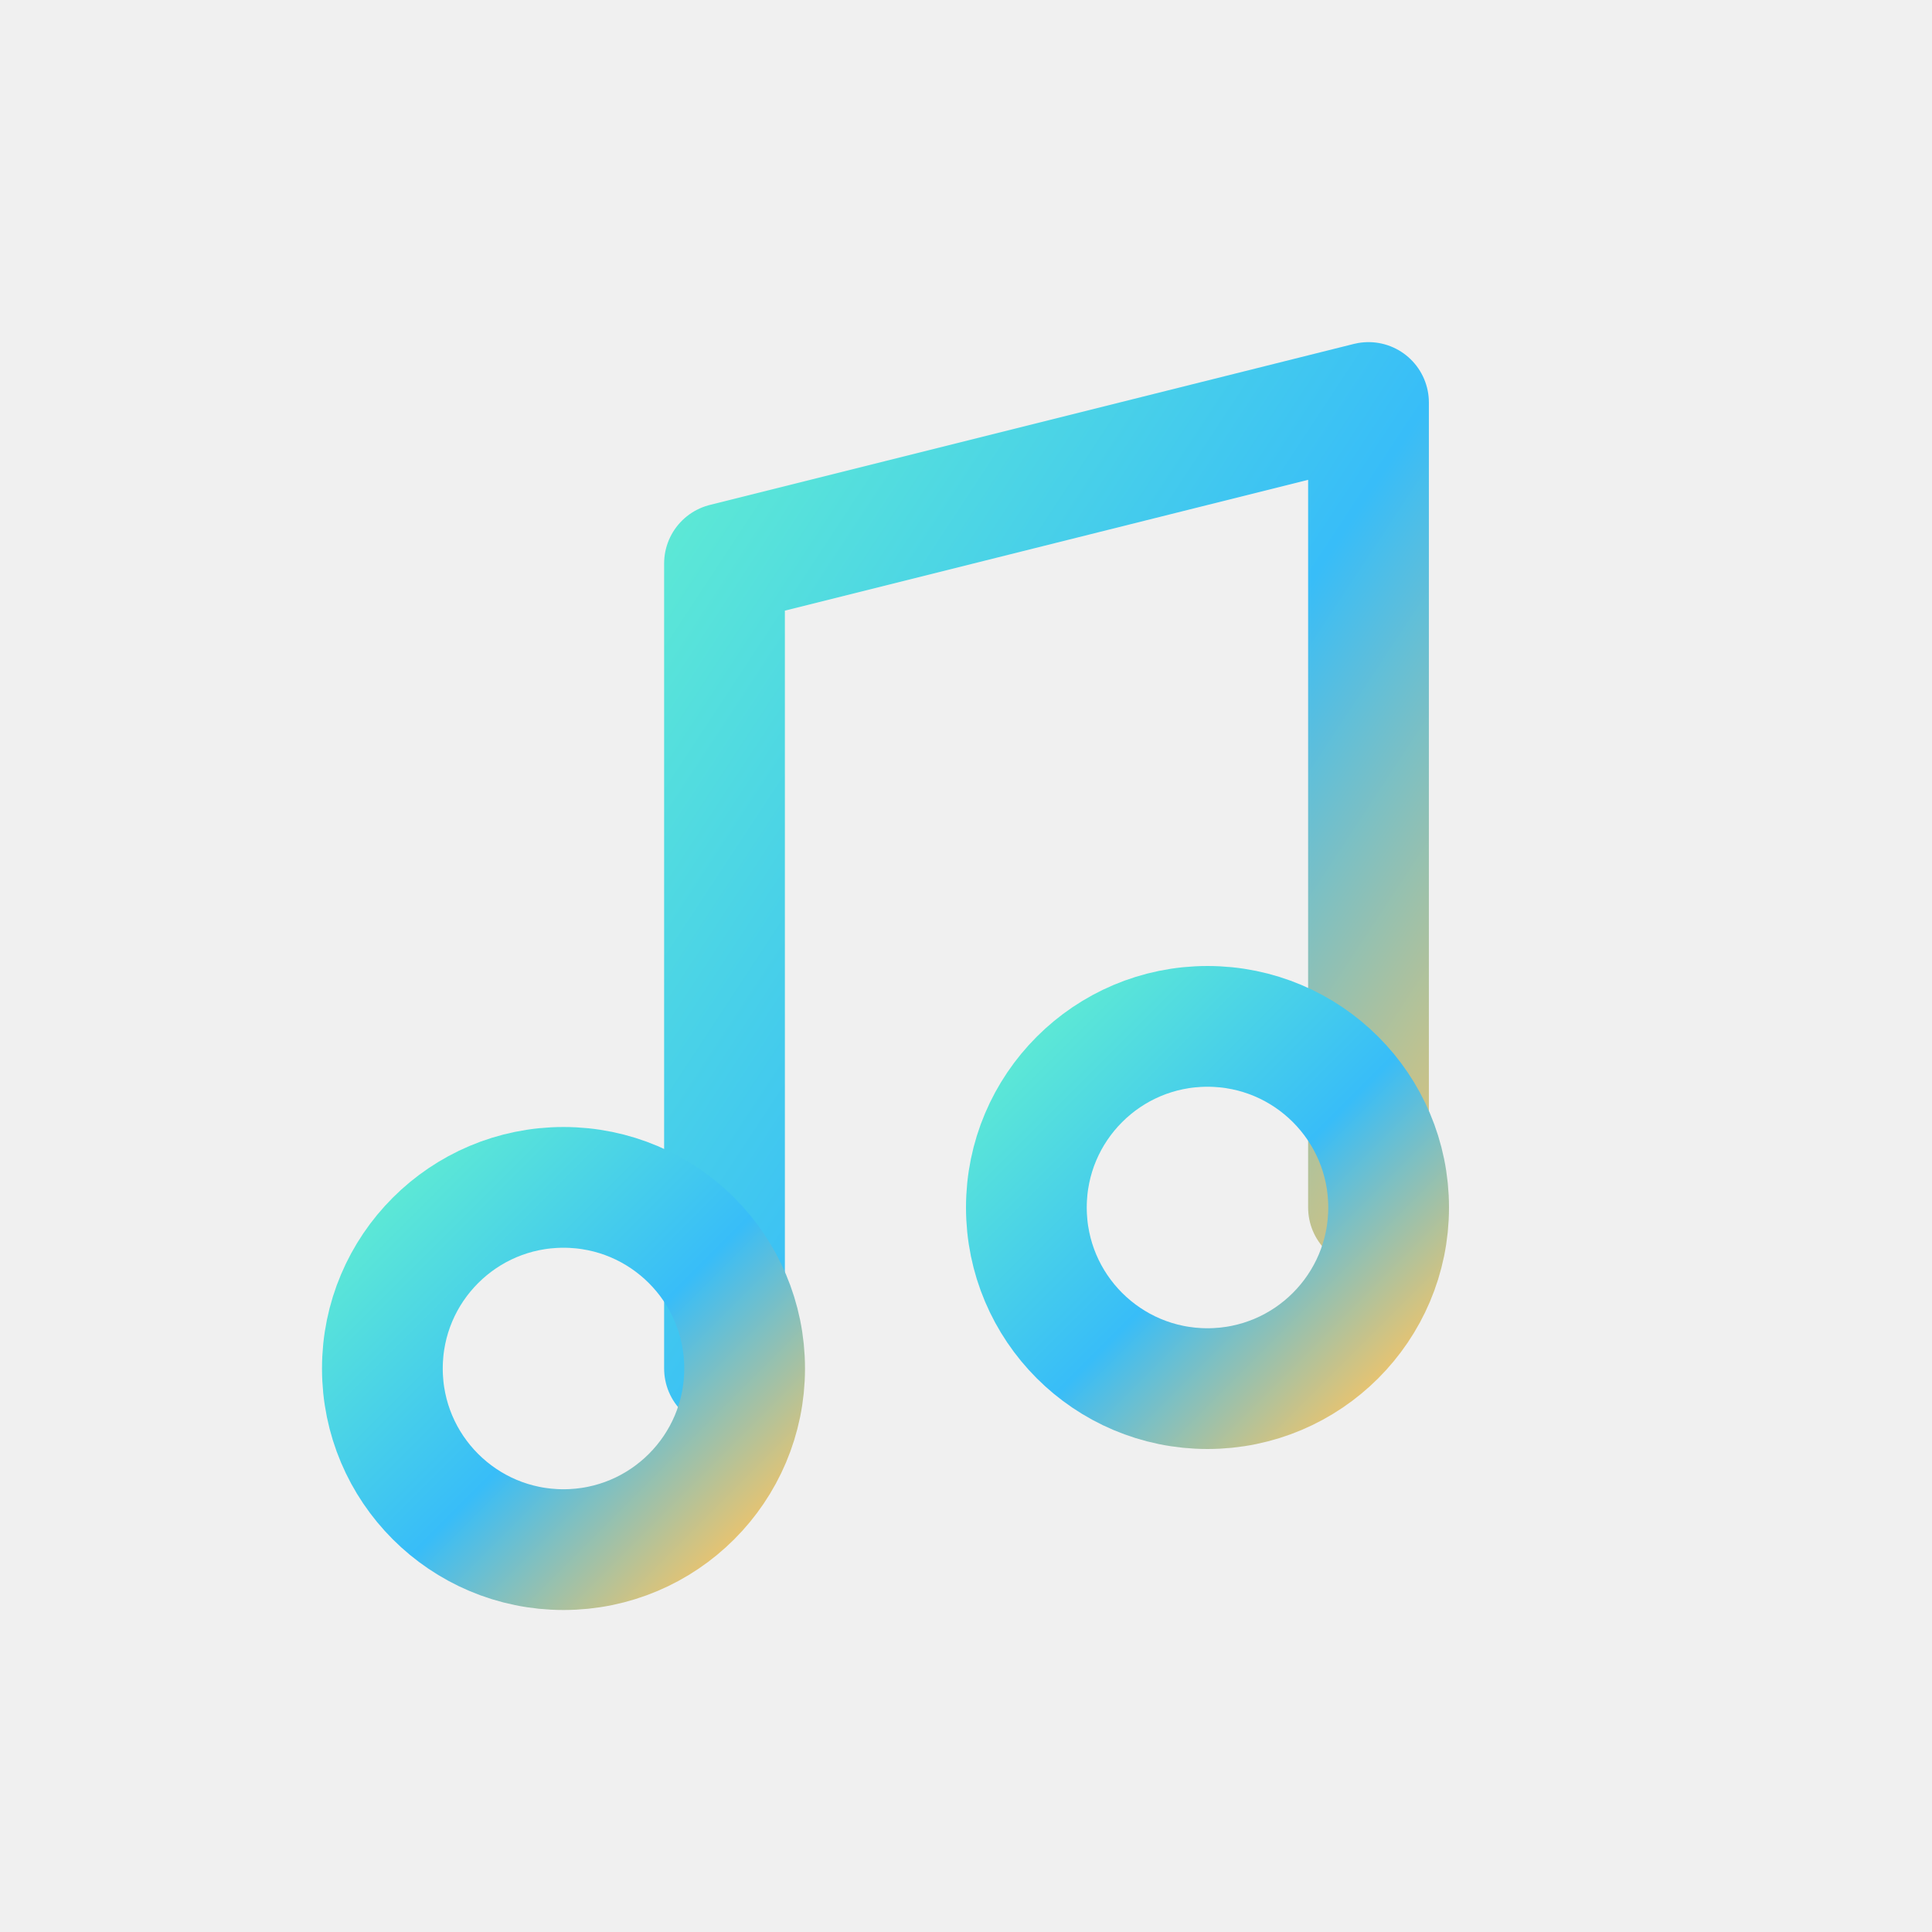
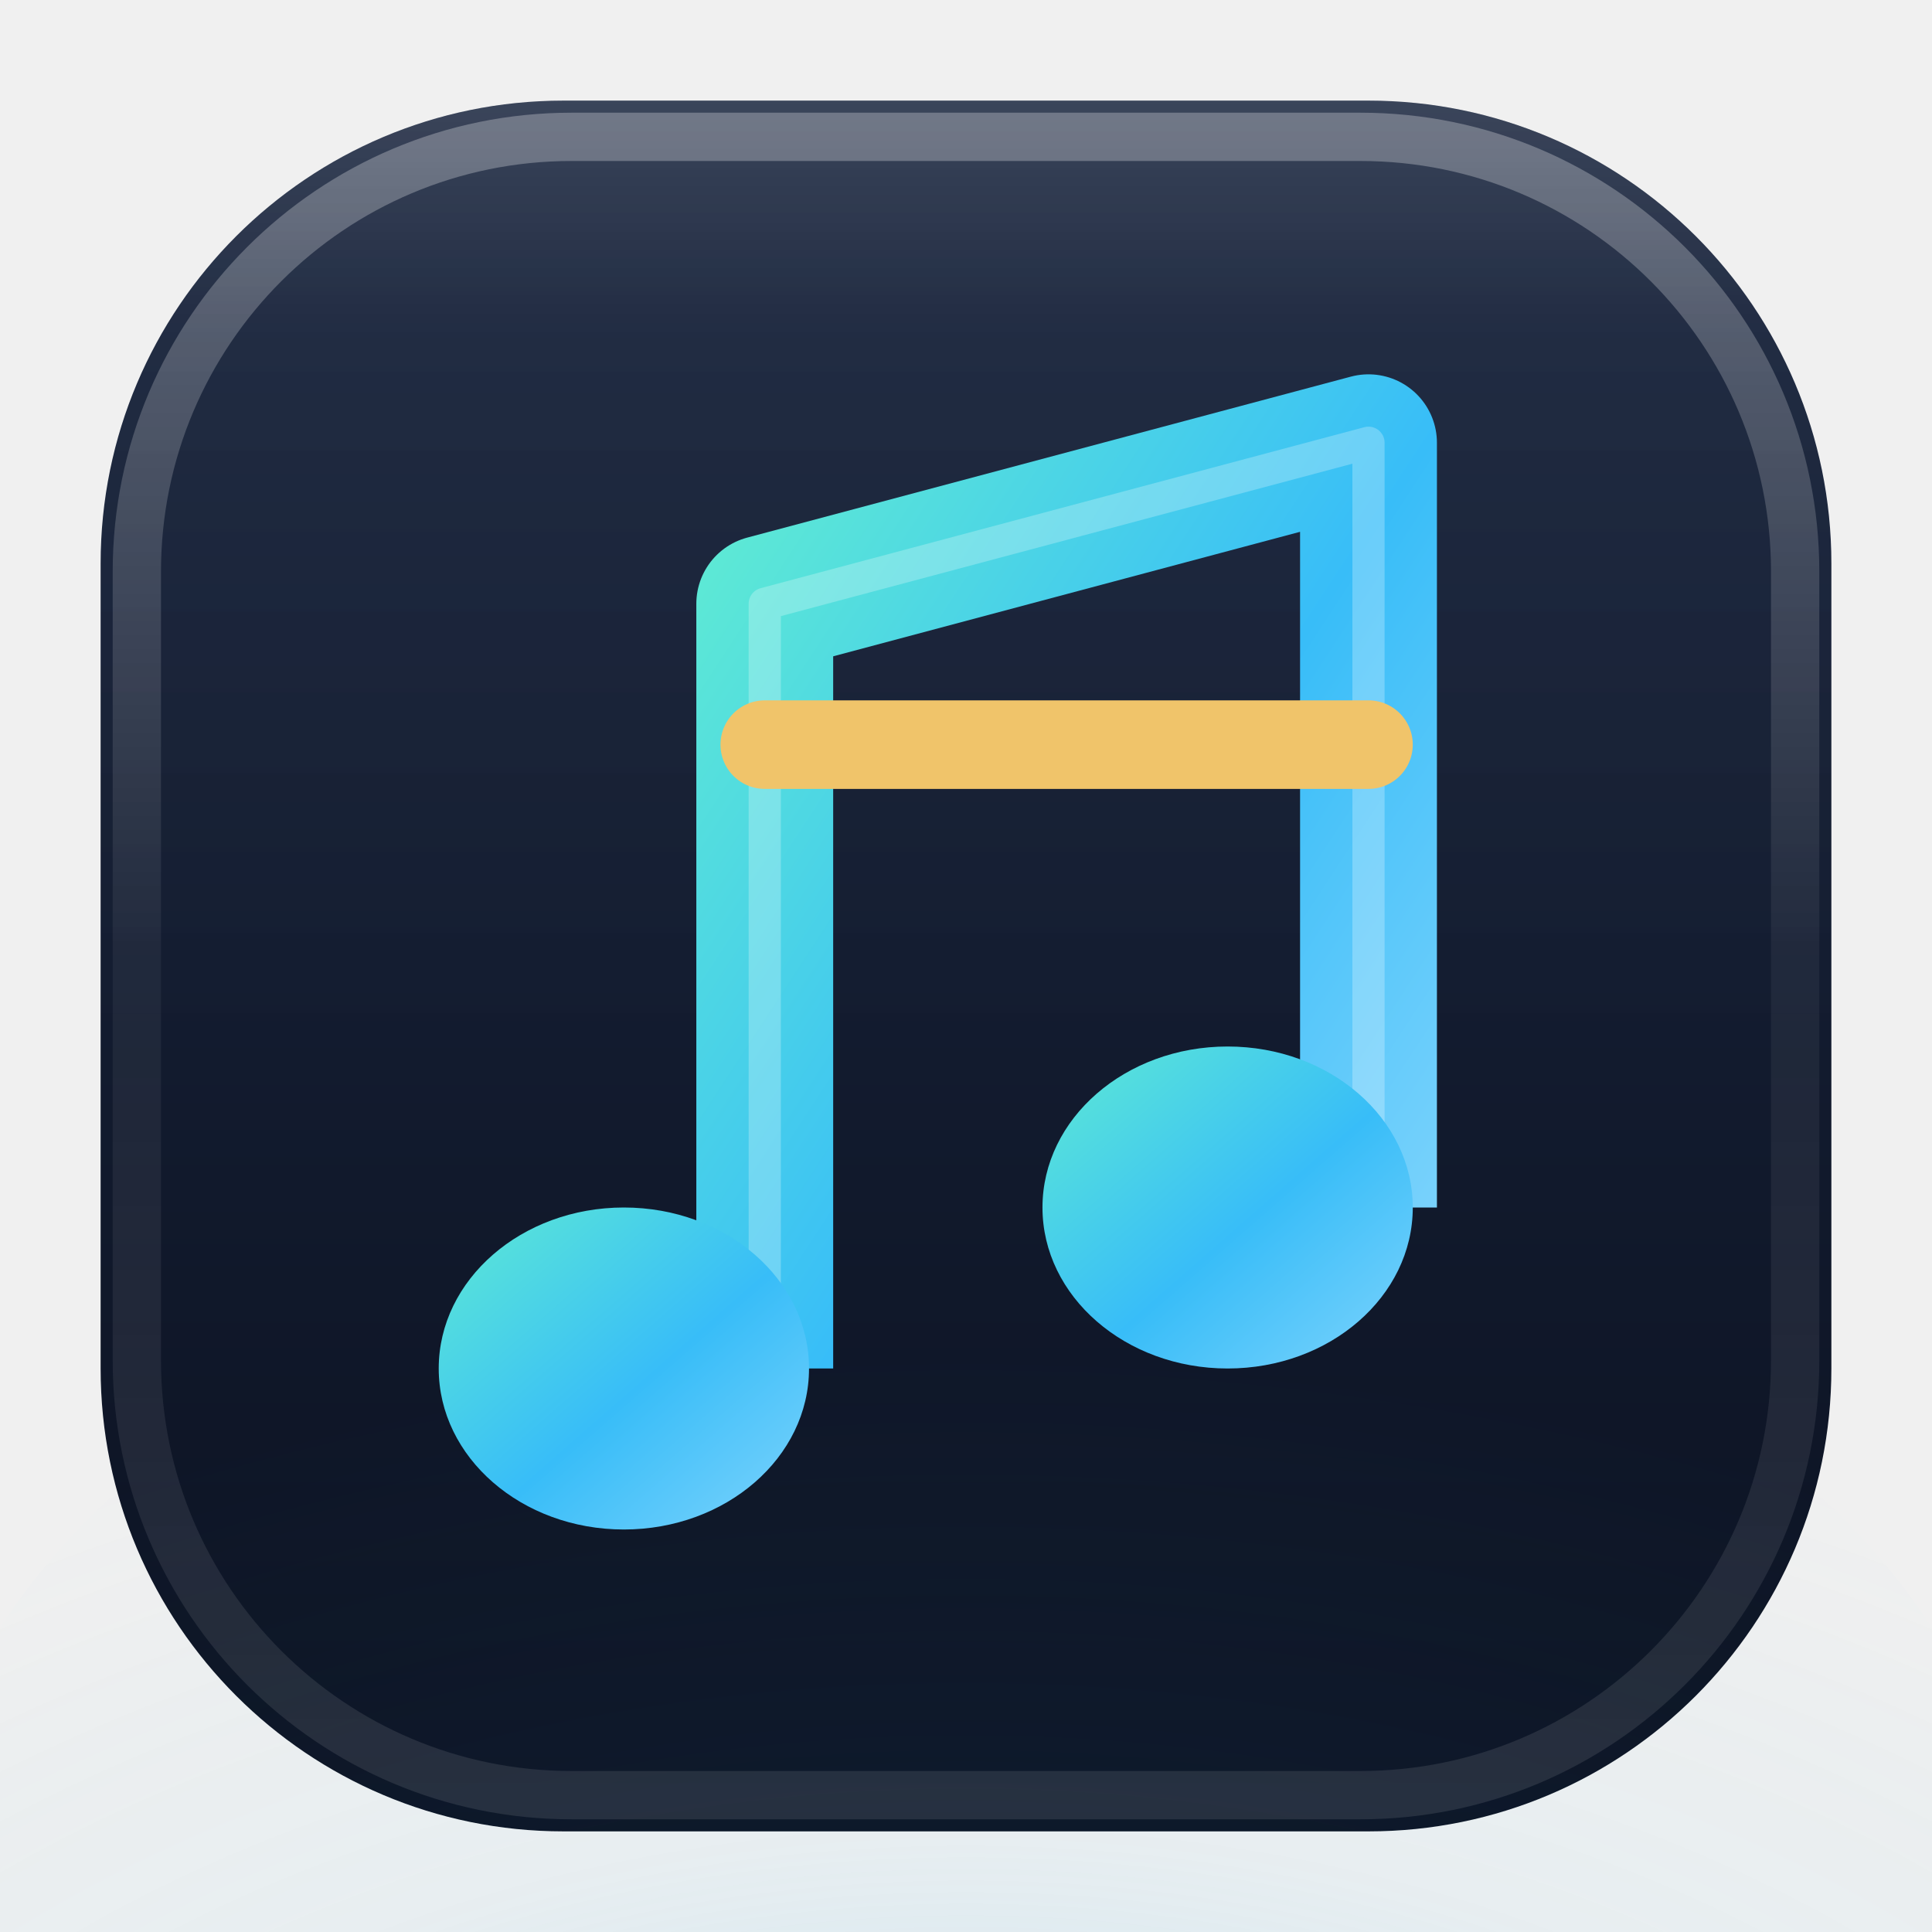
<svg xmlns="http://www.w3.org/2000/svg" viewBox="0 0 48 48" width="48" height="48">
  <defs>
+     <linearGradient id="tile" x1="0" y1="0" x2="0" y2="1">
+       <stop offset="0" stop-color="#1b2740" />
+       <stop offset="1" stop-color="#0b1120" />
+     </linearGradient>
+     <linearGradient id="scene" x1="0" y1="0" x2="0" y2="1">
+       <stop offset="0" stop-color="#ffffff" stop-opacity="0.14" />
+       <stop offset="0.14" stop-color="#ffffff" stop-opacity="0.035" />
+       <stop offset="0.55" stop-color="#ffffff" stop-opacity="0" />
+     </linearGradient>
+     <linearGradient id="edge" x1="0" y1="0" x2="0" y2="1">
+       <stop offset="0" stop-color="#ffffff" stop-opacity="0.28" />
+       <stop offset="0.5" stop-color="#ffffff" stop-opacity="0.05" />
+       <stop offset="1" stop-color="#ffffff" stop-opacity="0.10" />
+     </linearGradient>
    <linearGradient id="g" x1="0" y1="0" x2="1" y2="1">
      <stop offset="0" stop-color="#5eead4" />
-       <stop offset=".55" stop-color="#38bdf8" />
-       <stop offset="1" stop-color="#f0c46a" />
+       <stop offset="0.55" stop-color="#38bdf8" />
+       <stop offset="1" stop-color="#7dd3fc" />
    </linearGradient>
+     <linearGradient id="gd" x1="0" y1="0" x2="1" y2="1">
+       <stop offset="0" stop-color="#14b8a6" />
+       <stop offset="1" stop-color="#2563eb" />
+     </linearGradient>
+     <radialGradient id="glow" cx="0.5" cy="1" r="0.9">
+       <stop offset="0" stop-color="#38bdf8" stop-opacity="0.30" />
+       <stop offset="0.6" stop-color="#38bdf8" stop-opacity="0.05" />
+       <stop offset="1" stop-color="#38bdf8" stop-opacity="0" />
+     </radialGradient>
  </defs>
-   <g fill="none" stroke="url(#g)" stroke-width="3" stroke-linecap="round" stroke-linejoin="round">
-     <path d="M18 34V14l16-4v20" />
-     <circle cx="14" cy="34" r="4.5" />
-     <circle cx="30" cy="30" r="4.5" />
-   </g>
+   <rect x="2.5" y="2.5" width="43" height="43" rx="11.5" fill="url(#tile)" />
+   <ellipse cx="24" cy="47" rx="26" ry="17" fill="url(#glow)" />
+   <rect x="2.5" y="2.5" width="43" height="43" rx="11.5" fill="url(#scene)" />
+   <rect x="3.4" y="3.4" width="41.2" height="41.2" rx="10.8" fill="none" stroke="url(#edge)" stroke-width="1.2" />
+   <path d="M19 34V15l15-4v19" fill="none" stroke="url(#g)" stroke-width="3.4" stroke-linejoin="round" />
+   <path d="M19 34V15l15-4v19" fill="none" stroke="#ffffff" stroke-width="0.8" opacity="0.25" stroke-linejoin="round" />
+   <ellipse cx="15.5" cy="34" rx="4.6" ry="4" fill="url(#g)" />
+   <ellipse cx="30.5" cy="30" rx="4.6" ry="4" fill="url(#g)" />
+   <path d="M19 18.5h15" stroke="#f0c46a" stroke-width="2.2" stroke-linecap="round" />
</svg>
